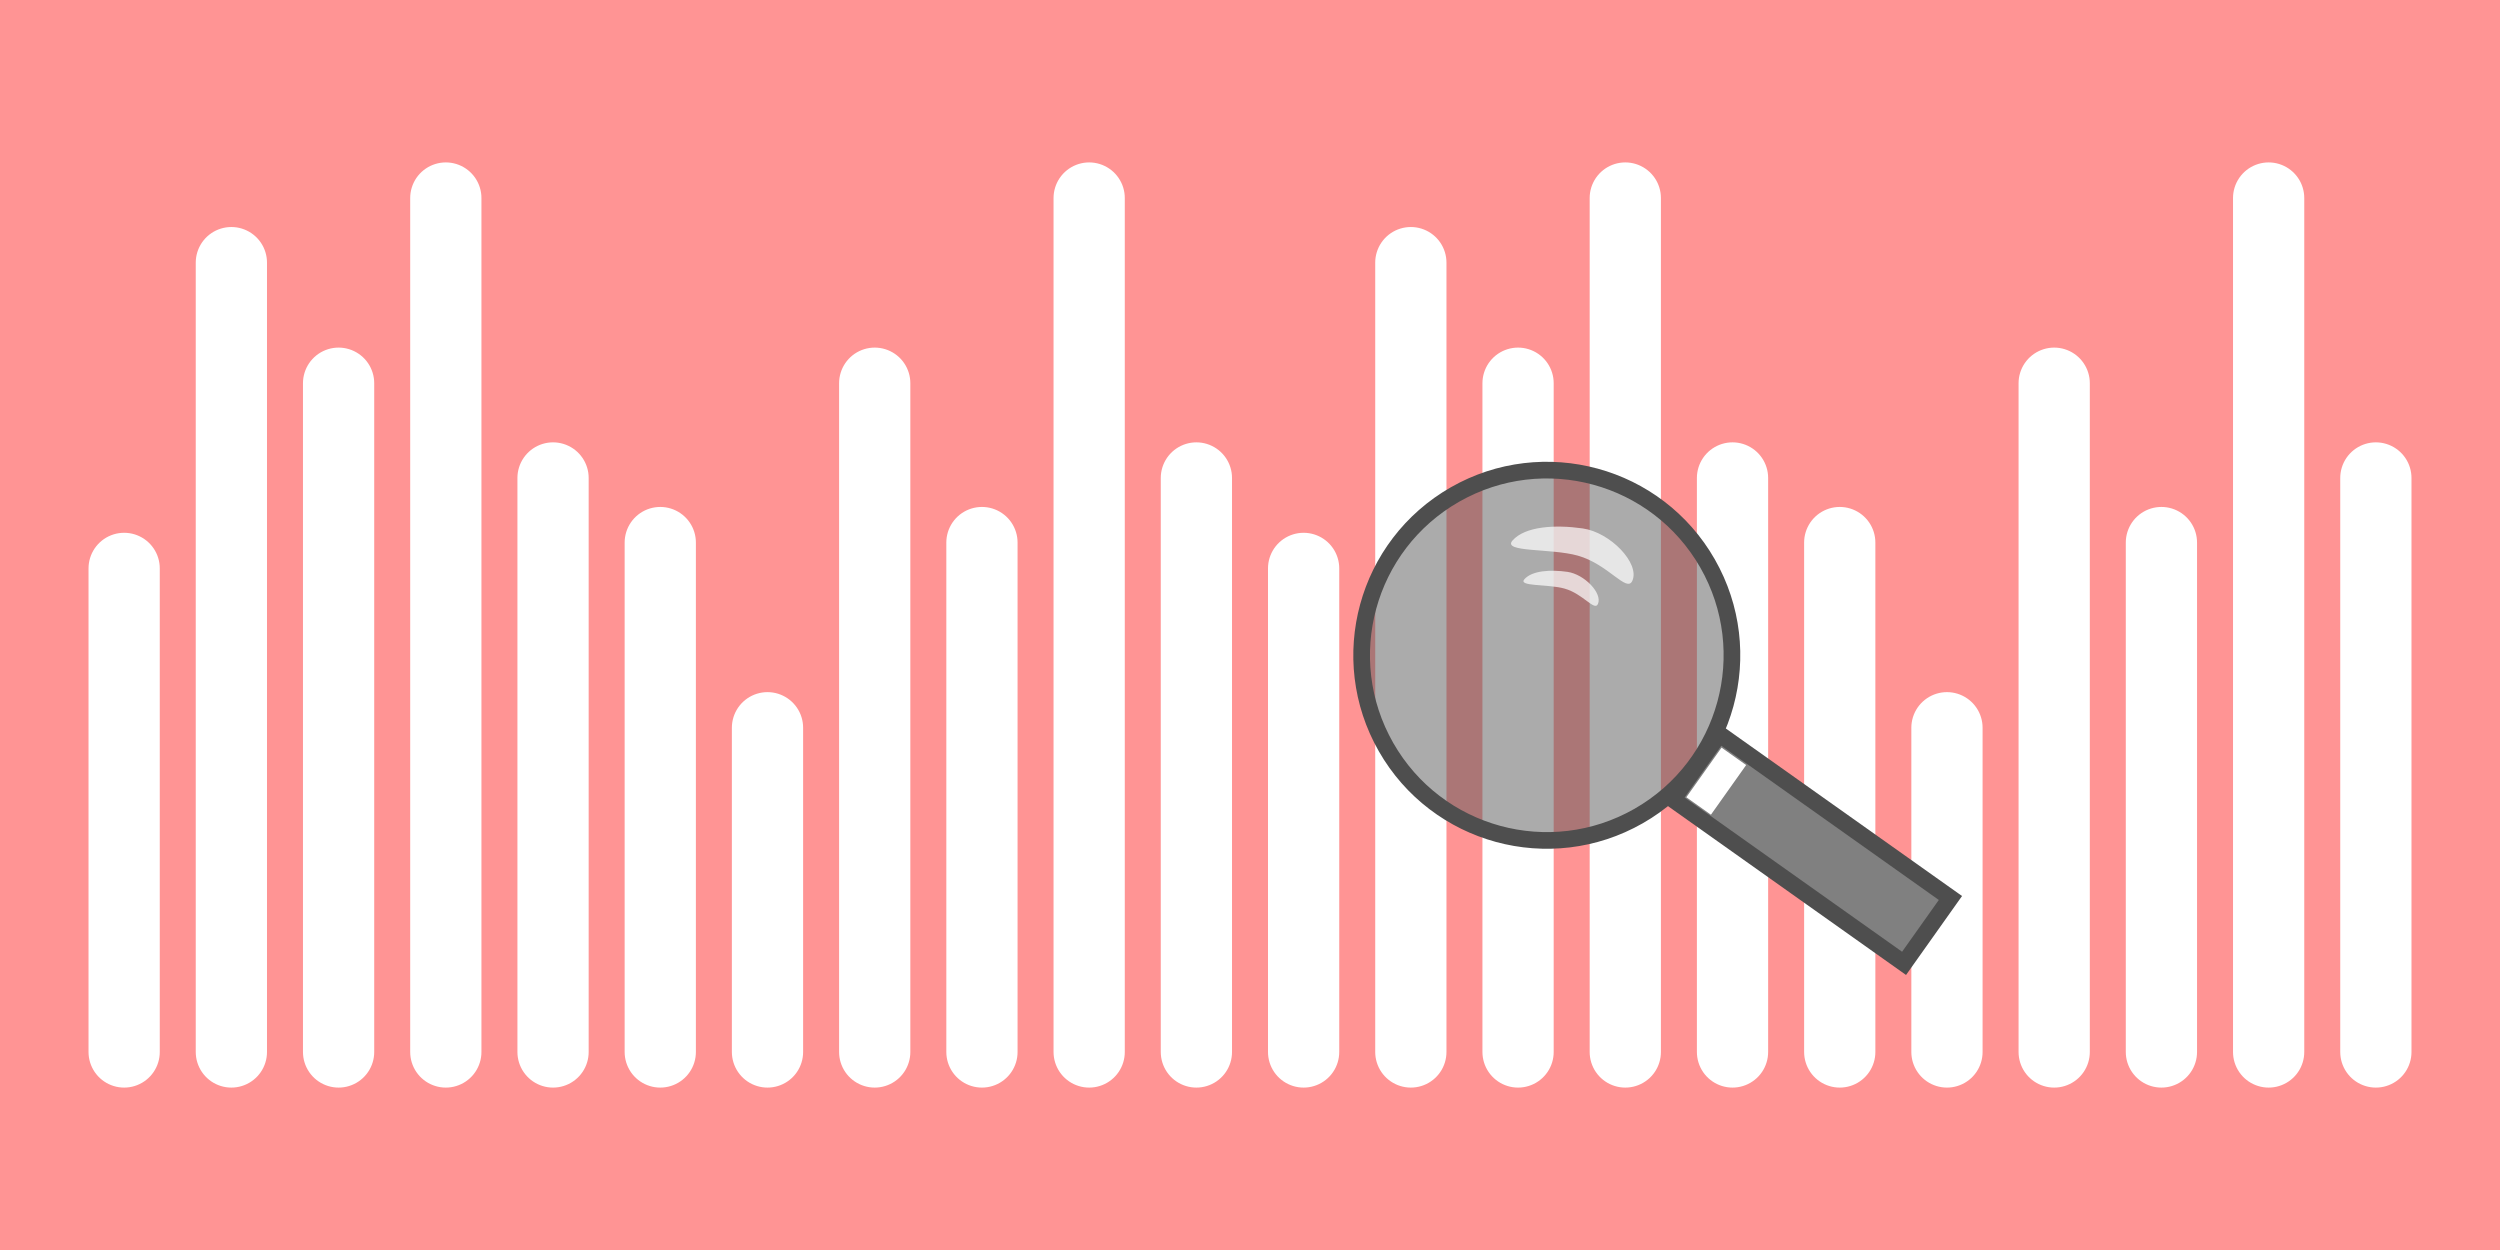
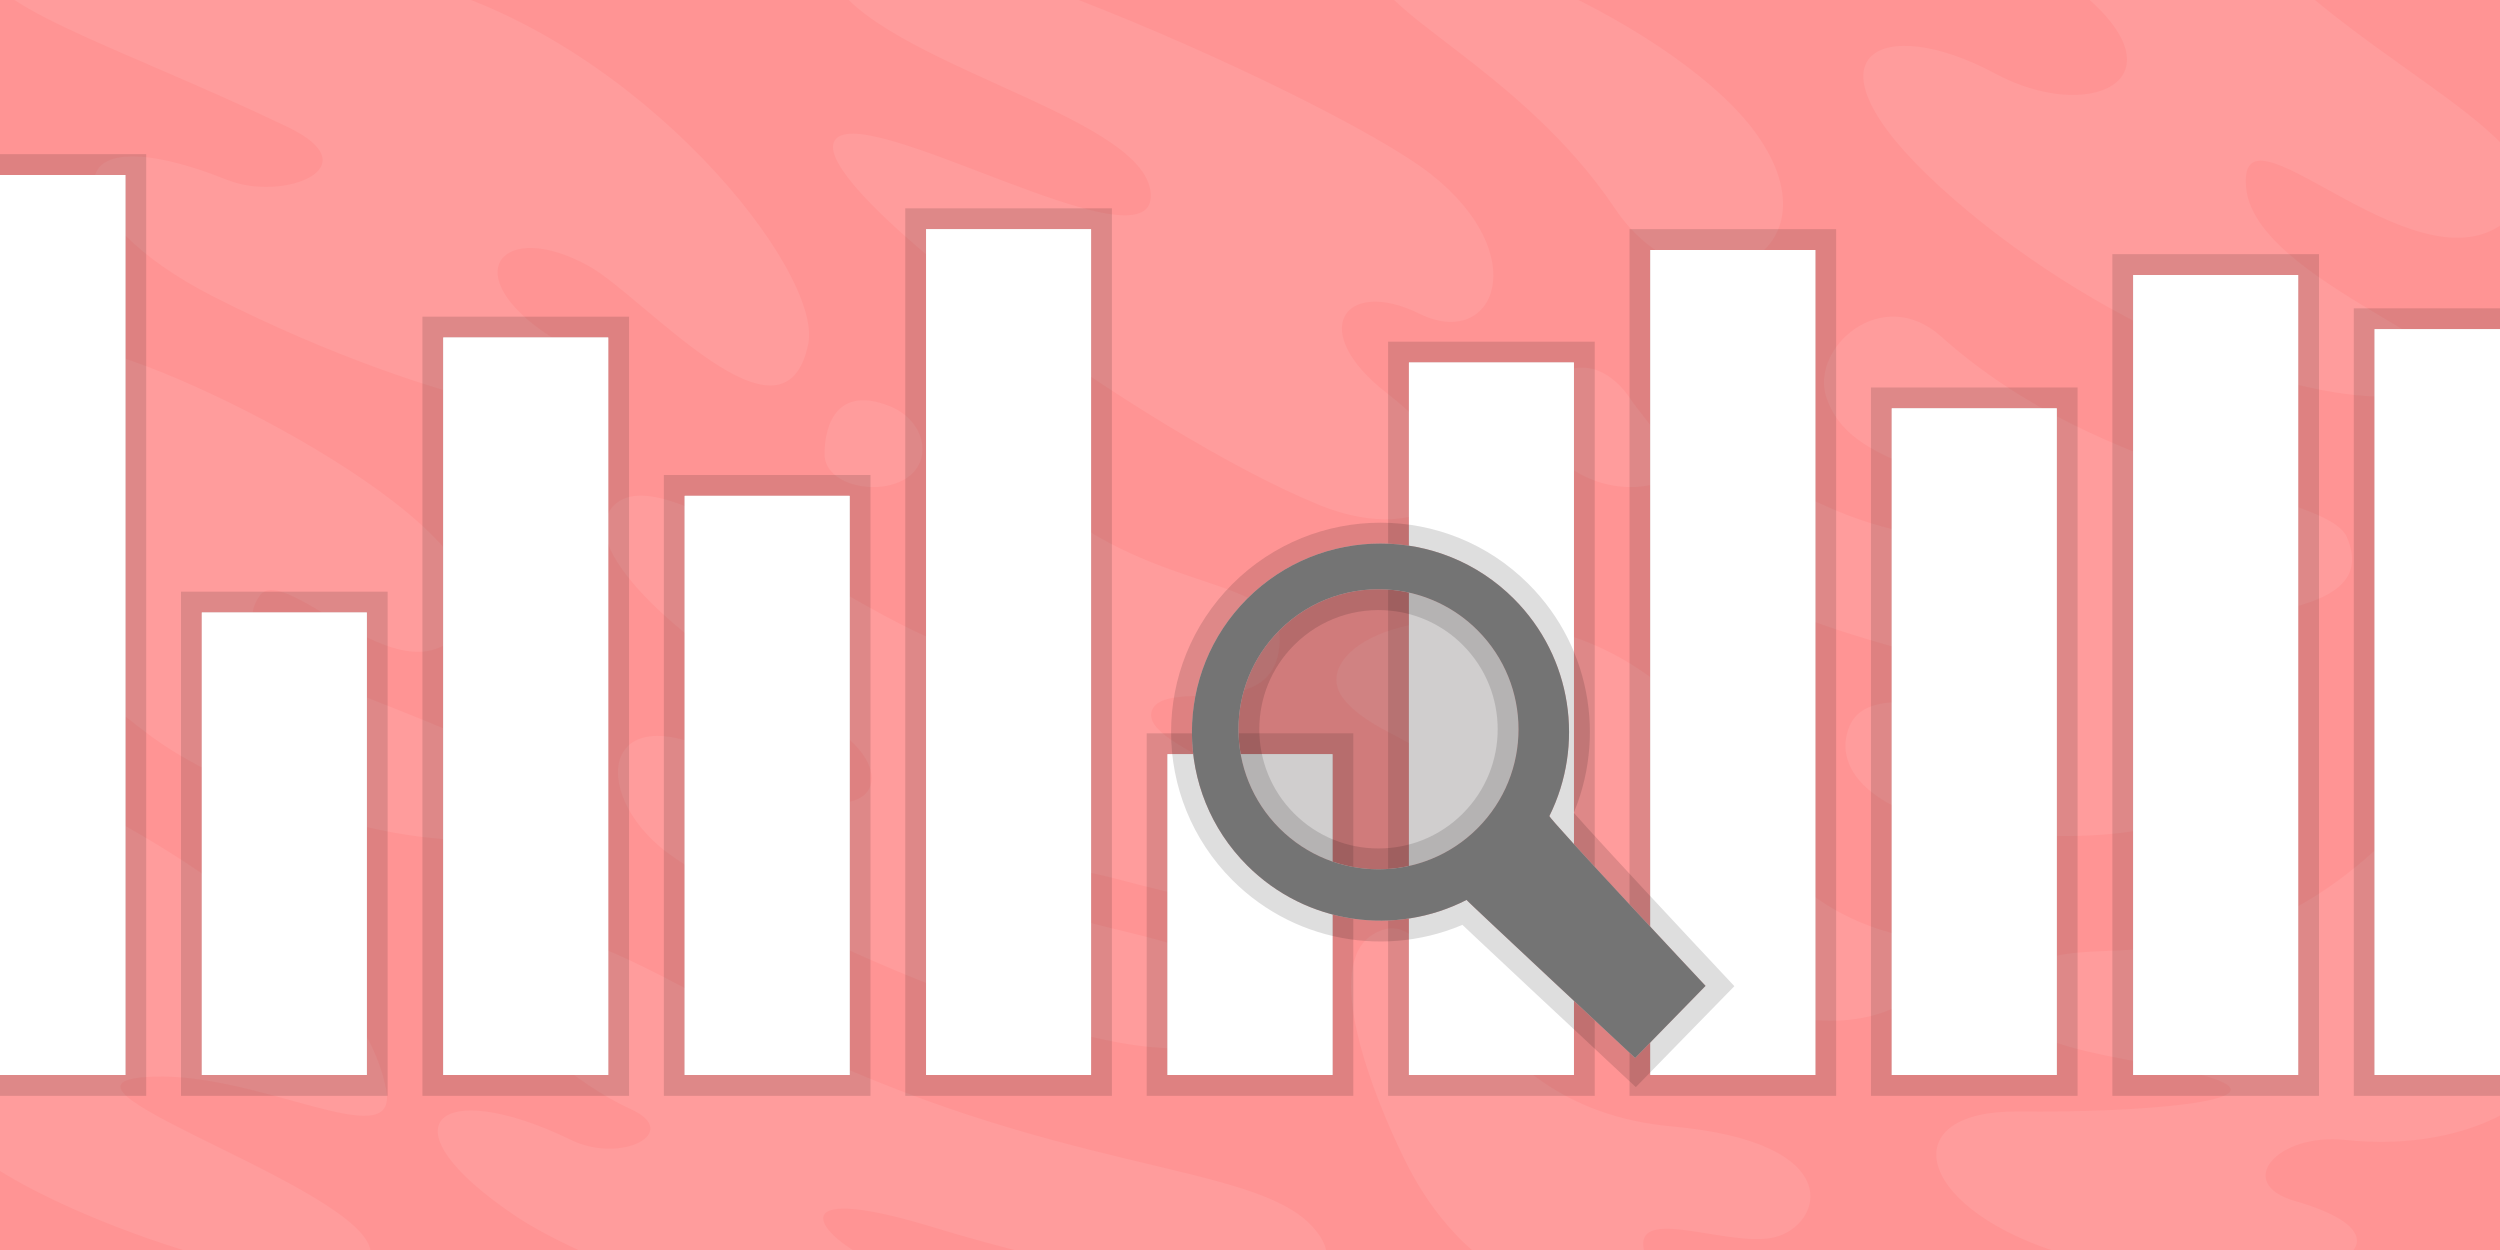
<svg xmlns="http://www.w3.org/2000/svg" width="600" height="300">
-   <path fill="#ff9494" d="M0 300V0h600v300z" style="fill-rule:nonzero;stroke-linejoin:miter;stroke-miterlimit:10;stroke-dasharray:none;stroke-dashoffset:0" />
-   <path d="M89.62 229.784v-90.36M129.692 104.82v124.964M149.728 70.216v159.568M109.656 82.288v147.496M169.765 122.525v107.259M189.8 134.596v95.188M209.837 169.2v60.584M229.873 104.82v124.964M249.91 134.596v95.188M269.946 70.216v159.568M289.982 122.525v107.259M310.018 139.425v90.359M350.09 104.82v124.964M370.127 70.216v159.568M330.054 82.288v147.496M390.163 122.525v107.259M410.2 134.596v95.188M430.235 169.2v60.584M450.272 104.82v124.964M470.308 134.596v95.188M490.344 70.216v159.568M510.38 122.525v107.259" style="fill:none;fill-rule:nonzero;stroke:#fff;stroke-width:13.313;stroke-linecap:round;stroke-linejoin:miter;stroke-miterlimit:10;stroke-dasharray:none;stroke-dashoffset:0" transform="matrix(1.28437 0 0 1.28437 -85.31 -42.655)" />
-   <g style="fill-rule:nonzero;stroke-linejoin:miter;stroke-miterlimit:10;stroke-dasharray:none;stroke-dashoffset:0">
-     <path fill="#595959" fill-opacity=".5" stroke="#4e4e4e" stroke-width="4" d="M332.651 179.307c-12.171-21.307-4.766-48.448 16.541-60.62 21.308-12.171 48.448-4.766 60.62 16.542 12.172 21.307 4.766 48.447-16.541 60.619-21.308 12.172-48.448 4.766-60.62-16.541z" />
-     <path fill="#fff" fill-opacity=".705" d="M362.998 129.726c2.995-3.411 10.2-3.855 16.84-2.906 6.653.951 13.756 8.37 11.937 12.54-1.323 3.031-5.745-3.956-13.12-6.012-6.468-1.802-18.198-.728-15.657-3.622zM365.846 139.028c1.839-2.094 6.261-2.366 10.336-1.783 4.084.583 8.444 5.137 7.327 7.696-.811 1.86-3.526-2.428-8.053-3.69-3.97-1.106-11.17-.447-9.61-2.223z" />
-     <path fill="gray" stroke="#4e4e4e" stroke-width="4" d="m456.976 231.206-55.458-39.331 11.126-15.689 55.458 39.331z" />
-     <path fill="#fff" d="m410.624 195.53-5.906-4.188 8.45-11.915 5.906 4.189z" />
+   <g stroke-miterlimit="10" data-paper-data="{&quot;isPaintingLayer&quot;:true}" style="mix-blend-mode:normal">
+     <path fill="#ff9494" d="M0 300V0h600v300z" />
+     <path fill="#fff" fill-opacity=".733" fill-rule="evenodd" d="M198.231-8.183c-7.803-25.58 120.255 30.398 145.132 49.937 24.877 19.541 15.297 42.405-2.71 33.539-18.008-8.865-27.219 4.095-7.648 19.177 29.252 22.543 9.21 37.108-16.197 26.802-42.162-17.105-121.826-75.618-116.666-87.203 5.16-11.583 77.301 32.14 76.037 12.424-1.263-19.714-71.05-32.073-77.948-54.676zm131.683-.752c3.252-14.883 69.781 12.83 90.495 39.57 23.408 30.226-13.524 48.207-32.843 19.383-22.728-33.913-60.039-48.023-57.652-58.953Zm216.524.78c29.21 28.334 75.604 46.23 54.227 61.867-22.025 16.112-64.266-32.322-61.551-8.33 2.764 24.416 72.414 42.849 43.45 48.884-28.967 6.035-82.07-17.503-117.043-49.49-34.973-31.986-13.85-41.747 13.248-27.16 22.424 12.072 45.258 1.813 21.876-18.405-33.003-28.536-50.364-65.734-30.927-66.69 18.707-.92 45.272 28.815 76.72 59.324zM193.983 82.552c-5.746 28.097-39.416-11.361-52.694-18.71-20.963-11.6-32.224 2.2-8.806 17.15 11.998 7.66 7.618 21.233-13.396 16.11-14.489-3.532-38.946-11.23-67.861-25.908-37.004-18.782-40.428-45.422 3.4-27.99 13.25 5.272 34.786-2.952 14.431-12.71C26.957 10.309-6.933.888-4.793-11.584c2.156-12.546 52.392-6.905 105.825 7.6 53.156 14.43 96.502 69.164 92.95 86.536ZM213.54 97.48c8.654 3.462 10.59 13.351 3.684 17.493-6.906 4.144-19.334 1.383-19.334-5.985 0-7.365 3.224-16.482 15.65-11.508zm349.704 31.422c8.353 19.337-27.118 17.669-44.137 23.217-16.925 5.52 20.744 10.359 20.32 28.215-.373 15.772-25.343 22.376-57.45 19.784-31.514-2.544-42.792-15.075-38.033-25.98 5.725-13.12 37.23 1.521 37.886-4.565 1.186-10.96-42.214-14.622-61.05-27.398-22.534-15.286-2.537-30.13 16.126-21.324 32.627 15.395 57.771 5.147 37.998-2.543-19.776-7.688-32.41-10.837-36.544-22.787-4.136-11.95 13.288-27.522 27.503-14.774 39.51 35.432 92.641 37.185 97.38 48.154zM391.27 95.672c3.699 5.524 13.387 15.11 9.102 18.813-4.286 3.702-18.878 4.173-27.622-5.95-6.744-7.806-6.547-13.433-.202-17.845 8.17-5.68 15.022-.54 18.722 4.983zm-18.332 55.83c16.524 3.95 34.602 17.092 39.641 30.747 9.46 25.625 24.27 36.814 40.754 41.467 25.334 7.15-2.907 32.88-38.327 15.17-7.804-3.902-22.572-14.457-25.686-22.148-5.157-12.744-13.955-6.428-7.963 3.54 17.104 28.45-22.982 21.239-26.182-19.513-1.711-21.78-23.497-21.754-32.6-32.878-8.425-10.301 12.743-25.379 50.363-16.385zm112.093 82.581c10.676-13.65 45.786 6.522 85.687-30.718 28.006-26.138 55.29 2.775 22.676 19.773-18.988 9.896-31.68 24.269-17.017 23.264 14.664-1.003 29.164-10.042 35.024 3.385 5.192 11.897-17.676 27.126-48.53 23.81-16.34-1.757-26.803 10.418-12.083 14.639 39.469 11.31-6.447 29.014-57.955 11.967-33.525-11.097-37.989-33.75-8.492-33.443 29.495.306 63.022-2.474 46.752-7.951-16.27-5.477-60.323-6.495-46.063-24.726zM337.089 278.28c-7.805-15.937-19.785-46.504-7.638-53.993 17.664-10.895 18.9 41.281 71.796 46.05 42.933 3.87 36.077 23.969 24.515 26.642-11.563 2.676-36.526-9.28-30.458 5.396 6.069 14.676-37.16 18.9-58.215-24.095zM21.308 83.707c22.106 3.797 103.599 44.931 90.312 66.077-13.286 21.145-43.213-15.605-49.332-6.744-14.089 20.4 64.15 29.675 67.055 49.005 2.903 19.33-63.538 6.948-93.95-15.974-30.411-22.92-49.711-47.542-23.814-49.426 25.894-1.883-9.56-21.109-18.664-27.137-14.682-9.72-6.872-21.862 28.392-15.801zM250.83 119.93c27.242 23.056 56.698 18.092 56.29 33.813-.528 20.285-27.805 8.61-30.687 16.896-3.65 10.5 53.354 22.104 38.125 39.617-11.236 12.925-37.116 2.409-53.122-.84-6.409-1.3-11.235-1.435-12.904 1.566-7.954 14.304 55.963 10.249 49.896 32.388-7.794 28.466-122.196-24.8-140.102-40.179-17.907-15.38-12.203-38.816 20.123-18.934 32.325 19.881 40.266-.297 18.487-11.31-29.502-14.921-56.53-38.805-51.14-49.485 11.211-22.21 78.98 45.488 101.215 32.455 7.36-4.314-4.96-8.5-9.752-12.871-20.706-18.884 2.314-32.645 13.57-23.116zM34.02 258.578c-26.448 2.582 58.703 28.39 54.833 43.228-3.87 14.838-74.727-8.368-95.057-25.162-32.028-26.453-15.035-37.607 0-38.906 30.547-2.64-28.803-41.096-51.381-52.71-22.579-11.612 17.418-16.343 55.695-2.152 24.327 9.024 87.732 42.583 94.575 78.58 3.198 16.833-32.217-5.458-58.665-2.878zm152.034-10.043c66.875 33.426 114.812 30.11 129.031 45.96 15.224 16.975-24.39 20.366-91.265 0-37.41-11.392-27.852 2.097-13.899 8.319 9.703 4.327 10.518 15.87-20.837 11.848-31.061-3.982-56.641-17.02-64.92-22.526-33.3-22.147-19.276-34.173 12.971-18.52 11.867 5.762 26.634-1.753 14.302-7.392-27.535-12.59-55.826-51.4-27.142-45.244 21.993 4.72 41.1 17.228 61.76 27.555z" data-paper-data="{&quot;index&quot;:null}" opacity=".1" />
+     <g fill="#fff" stroke="#000" stroke-opacity=".129" stroke-width="10">
+       <path d="M-9.5 258V42h39.593v216zM48.44 258V147h39.594v111zM106.381 258V81h39.593v177zM164.322 258V119h39.593v139zM222.263 258V55h39.593v203zM280.204 258v-77h39.592v77zM338.144 258V87h39.593v171zM396.085 258V60h39.593v198zM454.026 258V98h39.593v160zM511.966 258V66h39.593v192zM569.907 258V79H609.5v179z" />
+     </g>
+     <g fill="#fff" stroke-width="0">
+       <path d="M-9.5 258V42h39.593v216zM48.44 258V147h39.594v111zM106.381 258V81h39.593v177zM164.322 258V119h39.593v139zM222.263 258V55h39.593v203zM280.204 258v-77h39.592v77zM338.144 258V87h39.593v171zM396.085 258V60h39.593v198zM454.026 258V98h39.593v160zM511.966 258V66h39.593v192zM569.907 258V79H609.5v179z" />
+     </g>
+     <path fill="#322a2a" fill-opacity=".227" d="M306.07 200.556c-13.87-13.87-13.87-36.36 0-50.23 13.871-13.871 36.36-13.871 50.23 0 13.872 13.87 13.872 36.36 0 50.23-13.87 13.87-36.359 13.87-50.23 0z" />
+     <path fill="#ffc3c3" stroke="#000" stroke-opacity=".129" stroke-width="10" d="M299.316 207.704c-17.673-17.674-17.673-46.328 0-64.002 17.674-17.673 46.328-17.673 64.001 0 14.107 14.107 16.954 35.21 8.54 52.14-.3.485 37.474 40.766 37.474 40.766l-16.898 17.309s-40.71-37.968-40.454-37.937c-17.017 8.735-38.41 5.976-52.663-8.276zm55.283-8.916c13.124-13.124 13.124-34.402 0-47.526a33.466 33.466 0 0 0-20.296-9.664c-9.716-1.002-19.785 2.22-27.23 9.664-13.123 13.124-13.123 34.402 0 47.526 13.124 13.124 34.402 13.124 47.526 0z" />
+     <path fill="#747474" d="M299.316 207.704c-17.673-17.674-17.673-46.328 0-64.002 17.674-17.673 46.328-17.673 64.001 0 14.107 14.107 16.954 35.21 8.54 52.14-.3.485 37.474 40.766 37.474 40.766l-16.898 17.309s-40.71-37.968-40.454-37.937c-17.017 8.735-38.41 5.976-52.663-8.276zm55.283-8.916c13.124-13.124 13.124-34.402 0-47.526a33.466 33.466 0 0 0-20.296-9.664c-9.716-1.002-19.785 2.22-27.23 9.664-13.123 13.124-13.123 34.402 0 47.526 13.124 13.124 34.402 13.124 47.526 0z" />
  </g>
</svg>
